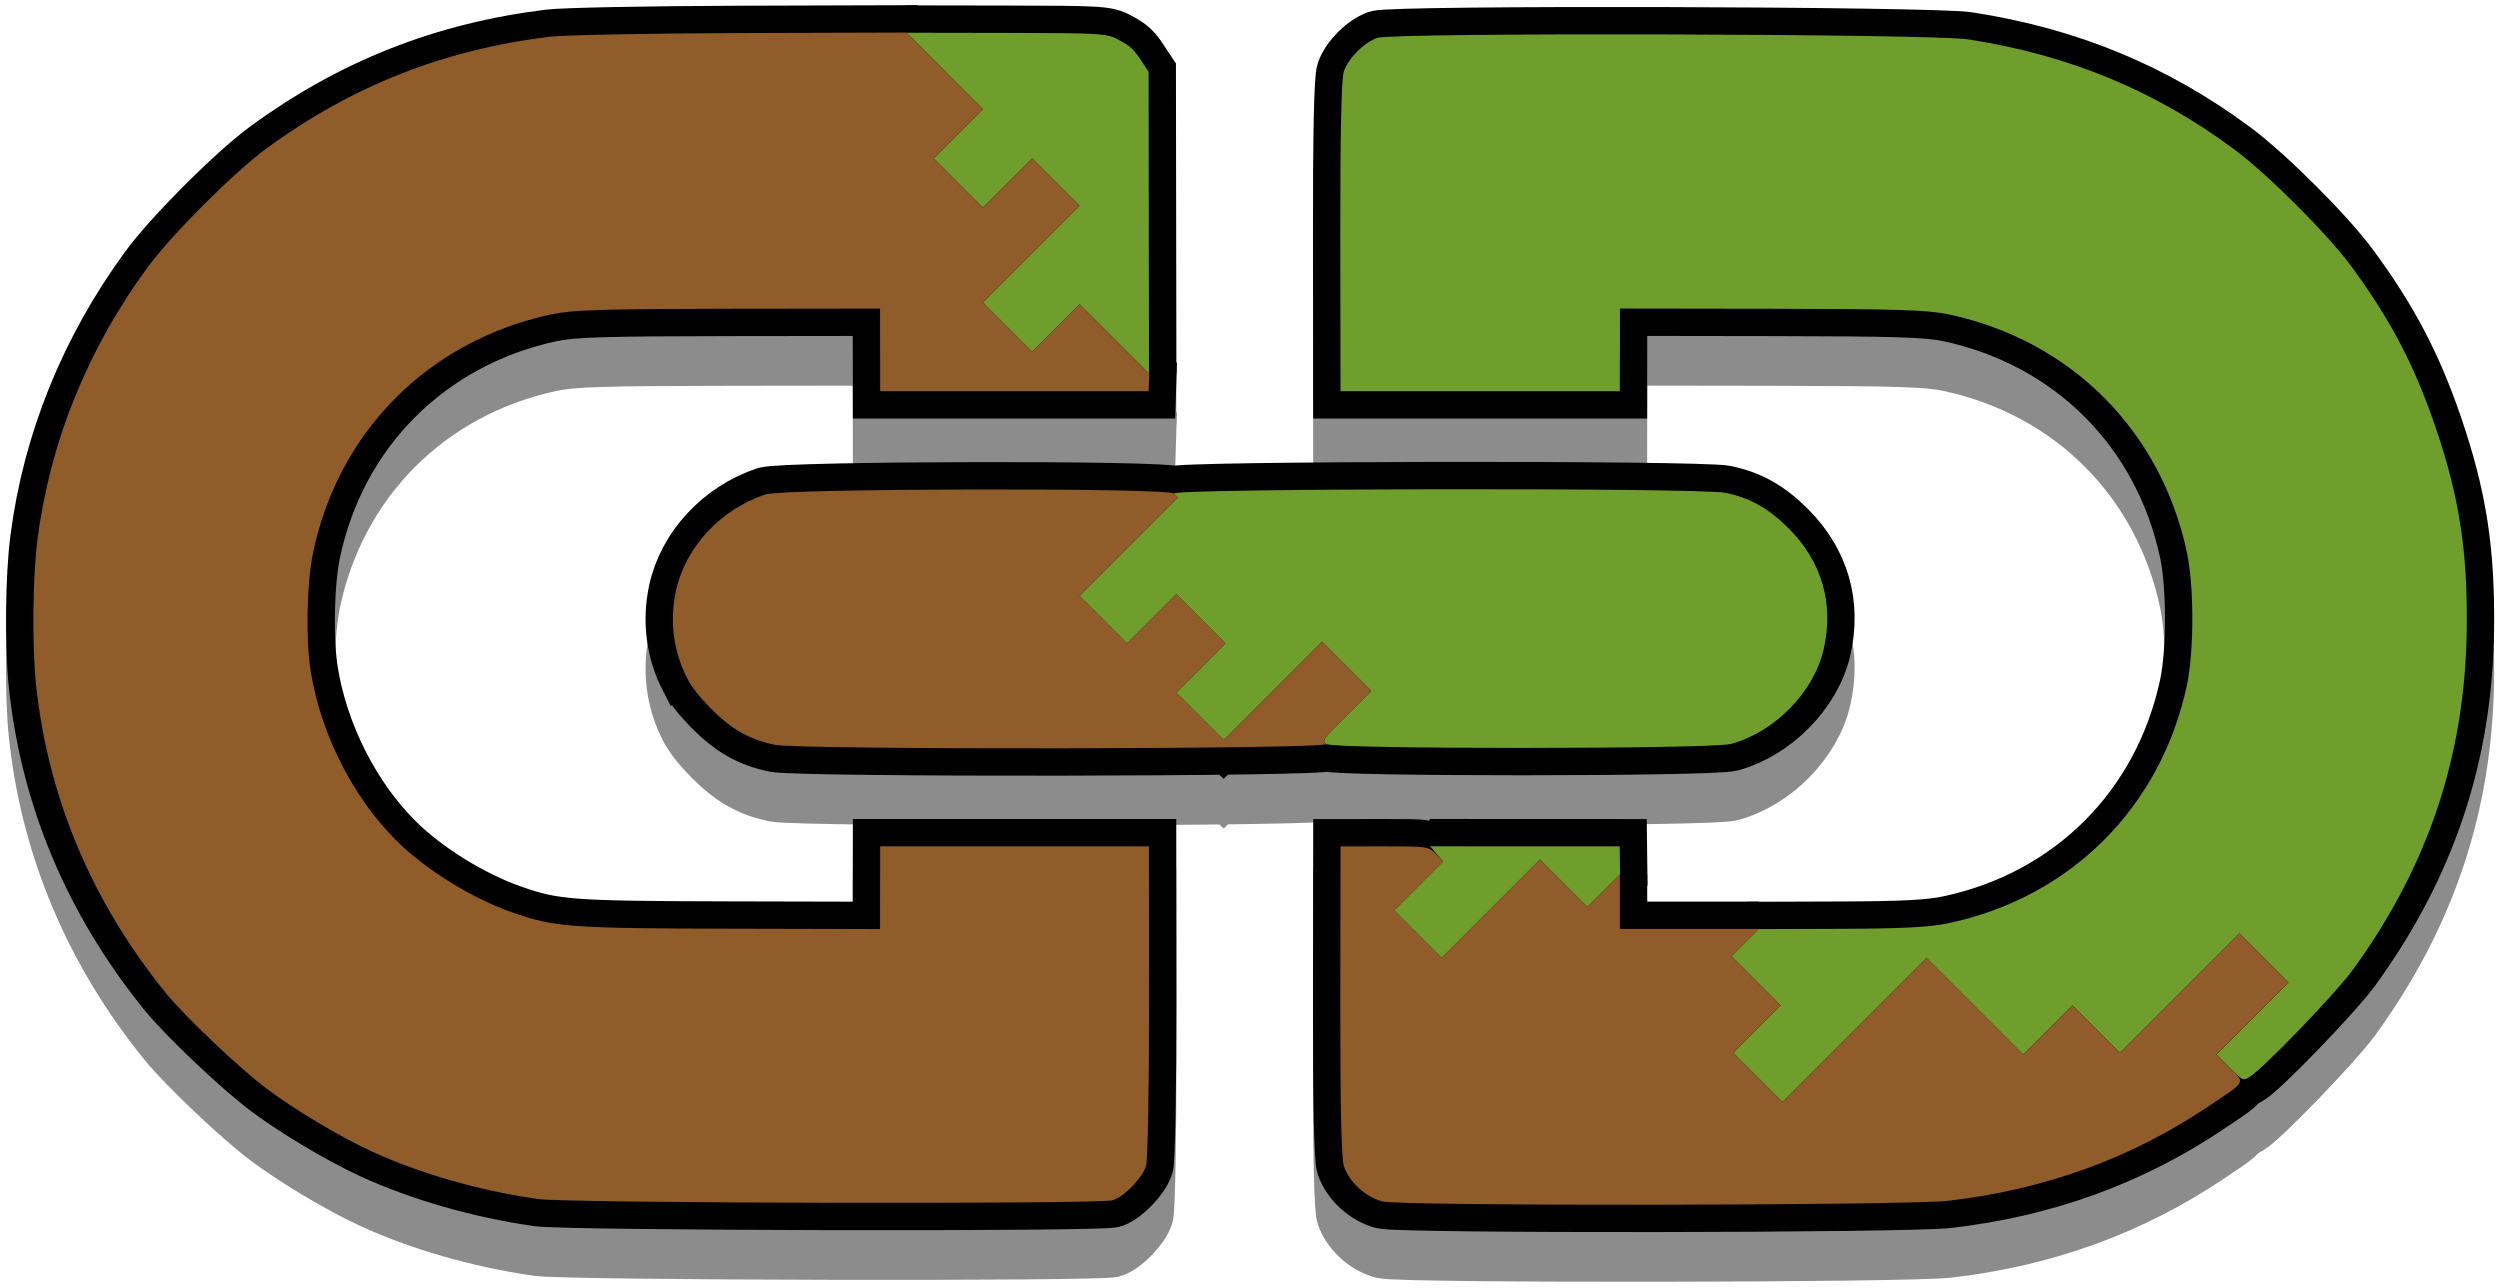
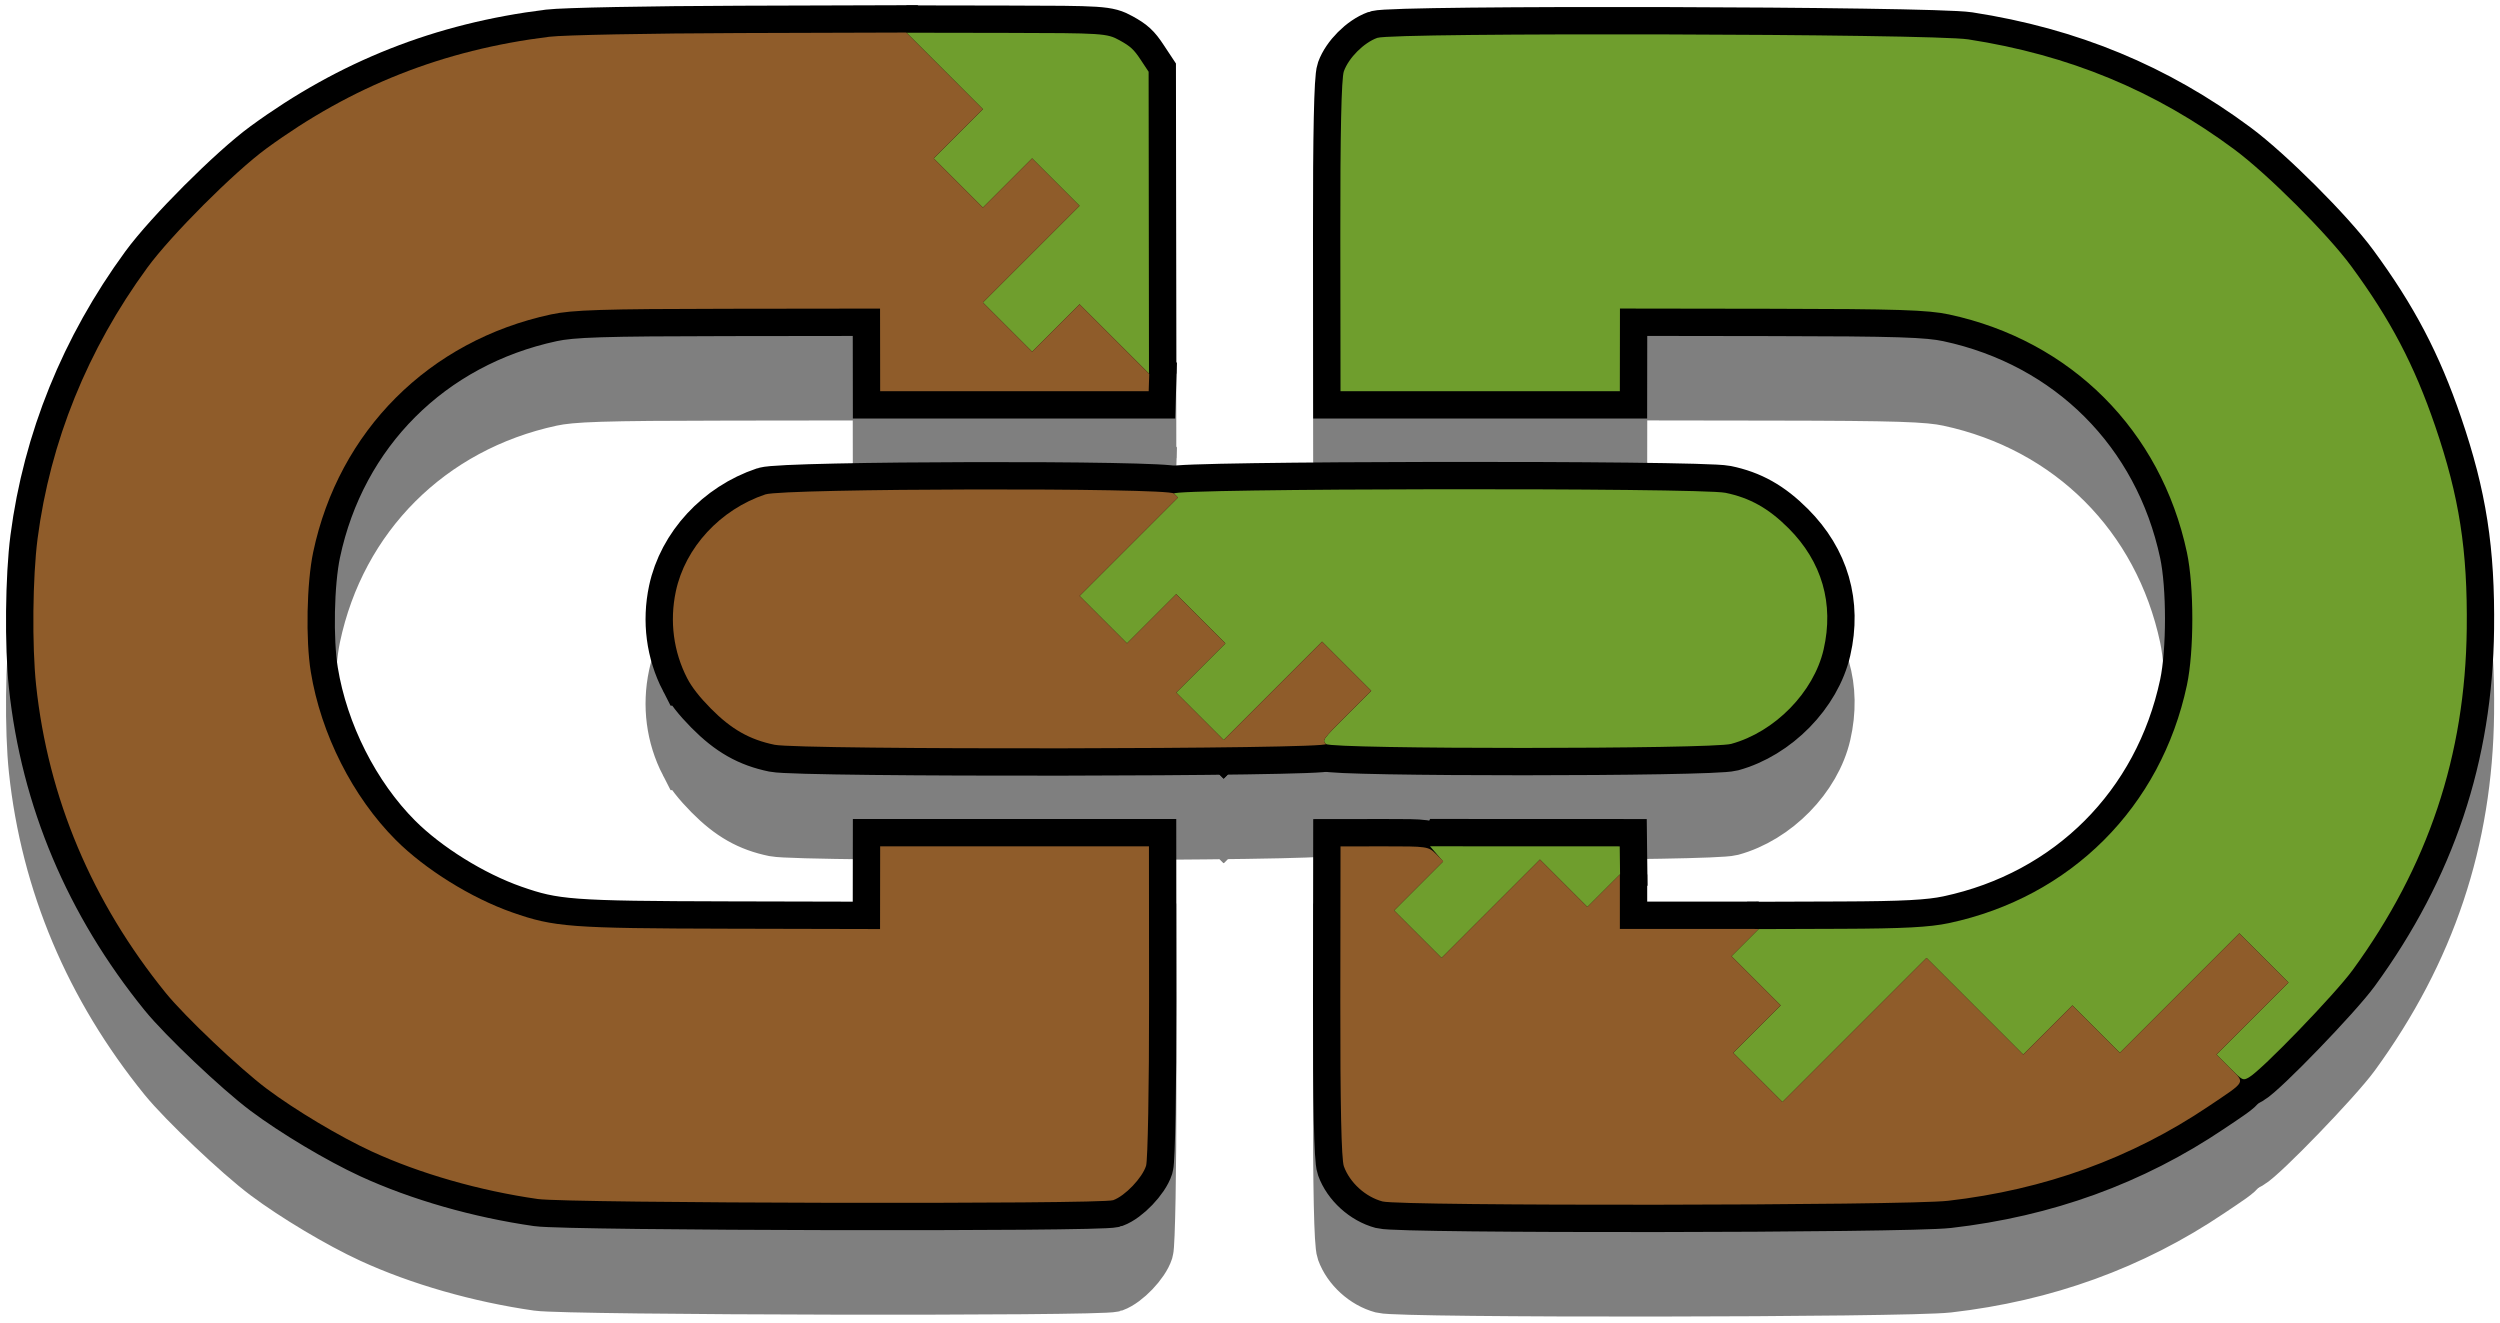
- <svg xmlns="http://www.w3.org/2000/svg" width="1006" height="518" viewBox="9 263 1006 518">
-   <g transform="translate(0 20)" opacity="0.45">
+ <svg xmlns="http://www.w3.org/2000/svg" width="1006" height="532" viewBox="9 263 1006 532">
+   <g transform="translate(0 34)" opacity="0.5">
    <g transform="rotate(45 512 512)" fill="#000" stroke="#000" stroke-width="22" stroke-linejoin="miter" stroke-miterlimit="2">
      <path d="M457 526v-28h-2.248c-3.005 0 147.91-151.347 156.675-157.123 8.41-5.542 16.73-7.877 28.072-7.877 19.002 0 34.413 8.496 44.439 24.5 9.368 14.953 9.602 37.397.556 53.214C680.466 417.757 572.274 526 569.262 526c-2.242 0-2.262-.126-2.262-14v-14h-14-14v28 28h-13.5H512v-14-14h-14-14v14 14h-13.5H457zm179 14.058v-13.942l-4.018-.308-4.018-.308 26.997-26.973 26.997-26.973 4.02 3.926 4.02 3.926v9.297V498h-13.5H663v28 28h-13.5H636zM346 470.5V443h-13.5H319v14 14h-14-14v-14-14l-21.75-.01-21.75-.01 28.5-28.401c27.465-27.369 28.709-28.461 34.25-30.061 4.839-1.397 6.661-1.475 11.5-.493l5.75 1.167 43 42.897 43 42.897-19.75.007L374 471v13.5V498h-14-14zm427 14V471h-14-14v-7.705-7.705l23.382-23.545c17.687-17.81 24.768-25.679 29.07-32.306 27.324-42.086 27.324-93.394 0-135.478-7.566-11.653-26.059-30.146-37.713-37.713-42.078-27.321-93.298-27.327-135.478-.016-7.236 4.685-16.29 13.179-52.016 48.799l-43.256 43.127 11.747 11.778 11.747 11.778-39.74 39.74-39.74 39.74-44.103-43.997c-29.372-29.301-44.73-45.333-45.979-47.997-2.45-5.225-2.453-13.765-.006-19 2.77-5.926 156.516-158.894 168.586-167.734 33.078-24.224 67.754-38.608 107.05-44.404 16.537-2.439 50.566-2.456 66.45-.033 26.396 4.027 46.064 10.156 69.5 21.66 26.874 13.192 44.498 26.072 66.568 48.653 35.575 36.398 56.617 78.569 64.615 129.499 1.88 11.971 2.616 54.432 1.042 60.11-.745 2.687-.934 2.75-8.243 2.75H911v-20.5V320h-14-14v34 34h-13.5H856v14 14h-27.5H801v41 41h-14-14z" />
      <path d="M310 926.981c-46.949-4.904-89.033-22.036-124.5-50.684-12.459-10.063-31.816-29.815-41.307-42.146-24.009-31.198-39.607-68.033-45.855-108.291-2.48-15.981-2.489-51.925-.017-67.86 6.53-42.088 22.232-78.292 48.659-112.189 3.564-4.571 27.612-29.574 53.439-55.561l46.96-47.25h21.811H291v14 14h14 14v-14-14h13.5H346v27.5V498h14 14v-13.5V471h19.826 19.826l2.385 2.538 2.385 2.538-38.203 38.203-38.203 38.203-11.772-11.742L318.469 529l-43.142 43.25c-35.724 35.814-44.115 44.757-48.805 52.011-27.271 42.187-27.285 93.546-.037 135.348 6.88 10.555 22.774 27.096 33.357 34.716 20.548 14.795 47.494 23.649 72.029 23.669 16.728.013 37.988-4.942 53.78-12.536 16.109-7.746 20.973-11.929 66.109-56.851l43.261-43.056-11.752-11.783-11.752-11.783 38.24-38.24 38.24-38.24 44.069 43.997c24.238 24.198 44.938 45.667 46.001 47.707 2.376 4.561 2.6 14.582.428 19.158-2.179 4.591-154.2 155.998-164.04 163.376-18.973 14.227-40.778 26.319-60.812 33.725-13.162 4.865-33.558 10.013-47.654 12.028-13.554 1.938-43.936 2.743-55.99 1.484zm58.798-237.912c-11.498-3.676-21.283-11.195-27.976-21.497-9.829-15.129-10.654-35.919-2.107-53.072 3.429-6.881 112.591-116.5 116.015-116.5H457v28 28h13.5H484v-14-14h14 14v14 14h13.5H539v-28-28h14 14v14c0 13.847.024 14 2.248 14 3.005 0-147.91 151.347-156.675 157.123-8.571 5.648-16.711 7.888-28.427 7.823-6.45-.036-11.534-.658-15.347-1.877zM694.5 641.08c-2.664-1.249-18.694-16.606-47.99-45.973l-43.99-44.097 12.475-12.505C627.068 526.403 627.607 526 631.735 526H636v14 14h13.5H663v-28-28h13.5H690v-9.242-9.242l7.741 7.741 7.741 7.741 19.759-19.74L745 455.519v7.741V471h14 14v13.5V498h14 14v-41-41h27.5H856v-14-14h13.5H883v-34-34h14 14v20.5V361h7.5c8.932 0 8.537-1.334 4.99 16.86-7.176 36.802-22.922 70.485-47.28 101.14-10.658 13.414-154.249 157.337-160.71 161.083-6.145 3.562-14.668 3.967-21 .997z" />
    </g>
  </g>
  <g transform="rotate(45 512 512)" fill="#000" stroke="#000" stroke-width="22" stroke-linejoin="miter" stroke-miterlimit="2">
    <path d="M457 526v-28h-2.248c-3.005 0 147.91-151.347 156.675-157.123 8.41-5.542 16.73-7.877 28.072-7.877 19.002 0 34.413 8.496 44.439 24.5 9.368 14.953 9.602 37.397.556 53.214C680.466 417.757 572.274 526 569.262 526c-2.242 0-2.262-.126-2.262-14v-14h-14-14v28 28h-13.5H512v-14-14h-14-14v14 14h-13.5H457zm179 14.058v-13.942l-4.018-.308-4.018-.308 26.997-26.973 26.997-26.973 4.02 3.926 4.02 3.926v9.297V498h-13.5H663v28 28h-13.5H636zM346 470.5V443h-13.5H319v14 14h-14-14v-14-14l-21.75-.01-21.75-.01 28.5-28.401c27.465-27.369 28.709-28.461 34.25-30.061 4.839-1.397 6.661-1.475 11.5-.493l5.75 1.167 43 42.897 43 42.897-19.75.007L374 471v13.5V498h-14-14zm427 14V471h-14-14v-7.705-7.705l23.382-23.545c17.687-17.81 24.768-25.679 29.07-32.306 27.324-42.086 27.324-93.394 0-135.478-7.566-11.653-26.059-30.146-37.713-37.713-42.078-27.321-93.298-27.327-135.478-.016-7.236 4.685-16.29 13.179-52.016 48.799l-43.256 43.127 11.747 11.778 11.747 11.778-39.74 39.74-39.74 39.74-44.103-43.997c-29.372-29.301-44.73-45.333-45.979-47.997-2.45-5.225-2.453-13.765-.006-19 2.77-5.926 156.516-158.894 168.586-167.734 33.078-24.224 67.754-38.608 107.05-44.404 16.537-2.439 50.566-2.456 66.45-.033 26.396 4.027 46.064 10.156 69.5 21.66 26.874 13.192 44.498 26.072 66.568 48.653 35.575 36.398 56.617 78.569 64.615 129.499 1.88 11.971 2.616 54.432 1.042 60.11-.745 2.687-.934 2.75-8.243 2.75H911v-20.5V320h-14-14v34 34h-13.5H856v14 14h-27.5H801v41 41h-14-14z" />
    <path d="M310 926.981c-46.949-4.904-89.033-22.036-124.5-50.684-12.459-10.063-31.816-29.815-41.307-42.146-24.009-31.198-39.607-68.033-45.855-108.291-2.48-15.981-2.489-51.925-.017-67.86 6.53-42.088 22.232-78.292 48.659-112.189 3.564-4.571 27.612-29.574 53.439-55.561l46.96-47.25h21.811H291v14 14h14 14v-14-14h13.5H346v27.5V498h14 14v-13.5V471h19.826 19.826l2.385 2.538 2.385 2.538-38.203 38.203-38.203 38.203-11.772-11.742L318.469 529l-43.142 43.25c-35.724 35.814-44.115 44.757-48.805 52.011-27.271 42.187-27.285 93.546-.037 135.348 6.88 10.555 22.774 27.096 33.357 34.716 20.548 14.795 47.494 23.649 72.029 23.669 16.728.013 37.988-4.942 53.78-12.536 16.109-7.746 20.973-11.929 66.109-56.851l43.261-43.056-11.752-11.783-11.752-11.783 38.24-38.24 38.24-38.24 44.069 43.997c24.238 24.198 44.938 45.667 46.001 47.707 2.376 4.561 2.6 14.582.428 19.158-2.179 4.591-154.2 155.998-164.04 163.376-18.973 14.227-40.778 26.319-60.812 33.725-13.162 4.865-33.558 10.013-47.654 12.028-13.554 1.938-43.936 2.743-55.99 1.484zm58.798-237.912c-11.498-3.676-21.283-11.195-27.976-21.497-9.829-15.129-10.654-35.919-2.107-53.072 3.429-6.881 112.591-116.5 116.015-116.5H457v28 28h13.5H484v-14-14h14 14v14 14h13.5H539v-28-28h14 14v14c0 13.847.024 14 2.248 14 3.005 0-147.91 151.347-156.675 157.123-8.571 5.648-16.711 7.888-28.427 7.823-6.45-.036-11.534-.658-15.347-1.877zM694.5 641.08c-2.664-1.249-18.694-16.606-47.99-45.973l-43.99-44.097 12.475-12.505C627.068 526.403 627.607 526 631.735 526H636v14 14h13.5H663v-28-28h13.5H690v-9.242-9.242l7.741 7.741 7.741 7.741 19.759-19.74L745 455.519v7.741V471h14 14v13.5V498h14 14v-41-41h27.5H856v-14-14h13.5H883v-34-34h14 14v20.5V361h7.5c8.932 0 8.537-1.334 4.99 16.86-7.176 36.802-22.922 70.485-47.28 101.14-10.658 13.414-154.249 157.337-160.71 161.083-6.145 3.562-14.668 3.967-21 .997z" />
  </g>
  <g transform="rotate(45 512 512)">
    <path d="M457 526v-28h-2.248c-3.005 0 147.91-151.347 156.675-157.123 8.41-5.542 16.73-7.877 28.072-7.877 19.002 0 34.413 8.496 44.439 24.5 9.368 14.953 9.602 37.397.556 53.214C680.466 417.757 572.274 526 569.262 526c-2.242 0-2.262-.126-2.262-14v-14h-14-14v28 28h-13.5H512v-14-14h-14-14v14 14h-13.5H457zm179 14.058v-13.942l-4.018-.308-4.018-.308 26.997-26.973 26.997-26.973 4.02 3.926 4.02 3.926v9.297V498h-13.5H663v28 28h-13.5H636zM346 470.5V443h-13.5H319v14 14h-14-14v-14-14l-21.75-.01-21.75-.01 28.5-28.401c27.465-27.369 28.709-28.461 34.25-30.061 4.839-1.397 6.661-1.475 11.5-.493l5.75 1.167 43 42.897 43 42.897-19.75.007L374 471v13.5V498h-14-14zm427 14V471h-14-14v-7.705-7.705l23.382-23.545c17.687-17.81 24.768-25.679 29.07-32.306 27.324-42.086 27.324-93.394 0-135.478-7.566-11.653-26.059-30.146-37.713-37.713-42.078-27.321-93.298-27.327-135.478-.016-7.236 4.685-16.29 13.179-52.016 48.799l-43.256 43.127 11.747 11.778 11.747 11.778-39.74 39.74-39.74 39.74-44.103-43.997c-29.372-29.301-44.73-45.333-45.979-47.997-2.45-5.225-2.453-13.765-.006-19 2.77-5.926 156.516-158.894 168.586-167.734 33.078-24.224 67.754-38.608 107.05-44.404 16.537-2.439 50.566-2.456 66.45-.033 26.396 4.027 46.064 10.156 69.5 21.66 26.874 13.192 44.498 26.072 66.568 48.653 35.575 36.398 56.617 78.569 64.615 129.499 1.88 11.971 2.616 54.432 1.042 60.11-.745 2.687-.934 2.75-8.243 2.75H911v-20.5V320h-14-14v34 34h-13.5H856v14 14h-27.5H801v41 41h-14-14z" fill="#6f9e2d" />
    <path d="M310 926.981c-46.949-4.904-89.033-22.036-124.5-50.684-12.459-10.063-31.816-29.815-41.307-42.146-24.009-31.198-39.607-68.033-45.855-108.291-2.48-15.981-2.489-51.925-.017-67.86 6.53-42.088 22.232-78.292 48.659-112.189 3.564-4.571 27.612-29.574 53.439-55.561l46.96-47.25h21.811H291v14 14h14 14v-14-14h13.5H346v27.5V498h14 14v-13.5V471h19.826 19.826l2.385 2.538 2.385 2.538-38.203 38.203-38.203 38.203-11.772-11.742L318.469 529l-43.142 43.25c-35.724 35.814-44.115 44.757-48.805 52.011-27.271 42.187-27.285 93.546-.037 135.348 6.88 10.555 22.774 27.096 33.357 34.716 20.548 14.795 47.494 23.649 72.029 23.669 16.728.013 37.988-4.942 53.78-12.536 16.109-7.746 20.973-11.929 66.109-56.851l43.261-43.056-11.752-11.783-11.752-11.783 38.24-38.24 38.24-38.24 44.069 43.997c24.238 24.198 44.938 45.667 46.001 47.707 2.376 4.561 2.6 14.582.428 19.158-2.179 4.591-154.2 155.998-164.04 163.376-18.973 14.227-40.778 26.319-60.812 33.725-13.162 4.865-33.558 10.013-47.654 12.028-13.554 1.938-43.936 2.743-55.99 1.484zm58.798-237.912c-11.498-3.676-21.283-11.195-27.976-21.497-9.829-15.129-10.654-35.919-2.107-53.072 3.429-6.881 112.591-116.5 116.015-116.5H457v28 28h13.5H484v-14-14h14 14v14 14h13.5H539v-28-28h14 14v14c0 13.847.024 14 2.248 14 3.005 0-147.91 151.347-156.675 157.123-8.571 5.648-16.711 7.888-28.427 7.823-6.45-.036-11.534-.658-15.347-1.877zM694.5 641.08c-2.664-1.249-18.694-16.606-47.99-45.973l-43.99-44.097 12.475-12.505C627.068 526.403 627.607 526 631.735 526H636v14 14h13.5H663v-28-28h13.5H690v-9.242-9.242l7.741 7.741 7.741 7.741 19.759-19.74L745 455.519v7.741V471h14 14v13.5V498h14 14v-41-41h27.5H856v-14-14h13.5H883v-34-34h14 14v20.5V361h7.5c8.932 0 8.537-1.334 4.99 16.86-7.176 36.802-22.922 70.485-47.28 101.14-10.658 13.414-154.249 157.337-160.71 161.083-6.145 3.562-14.668 3.967-21 .997z" fill="#8f5c2a" />
  </g>
</svg>
